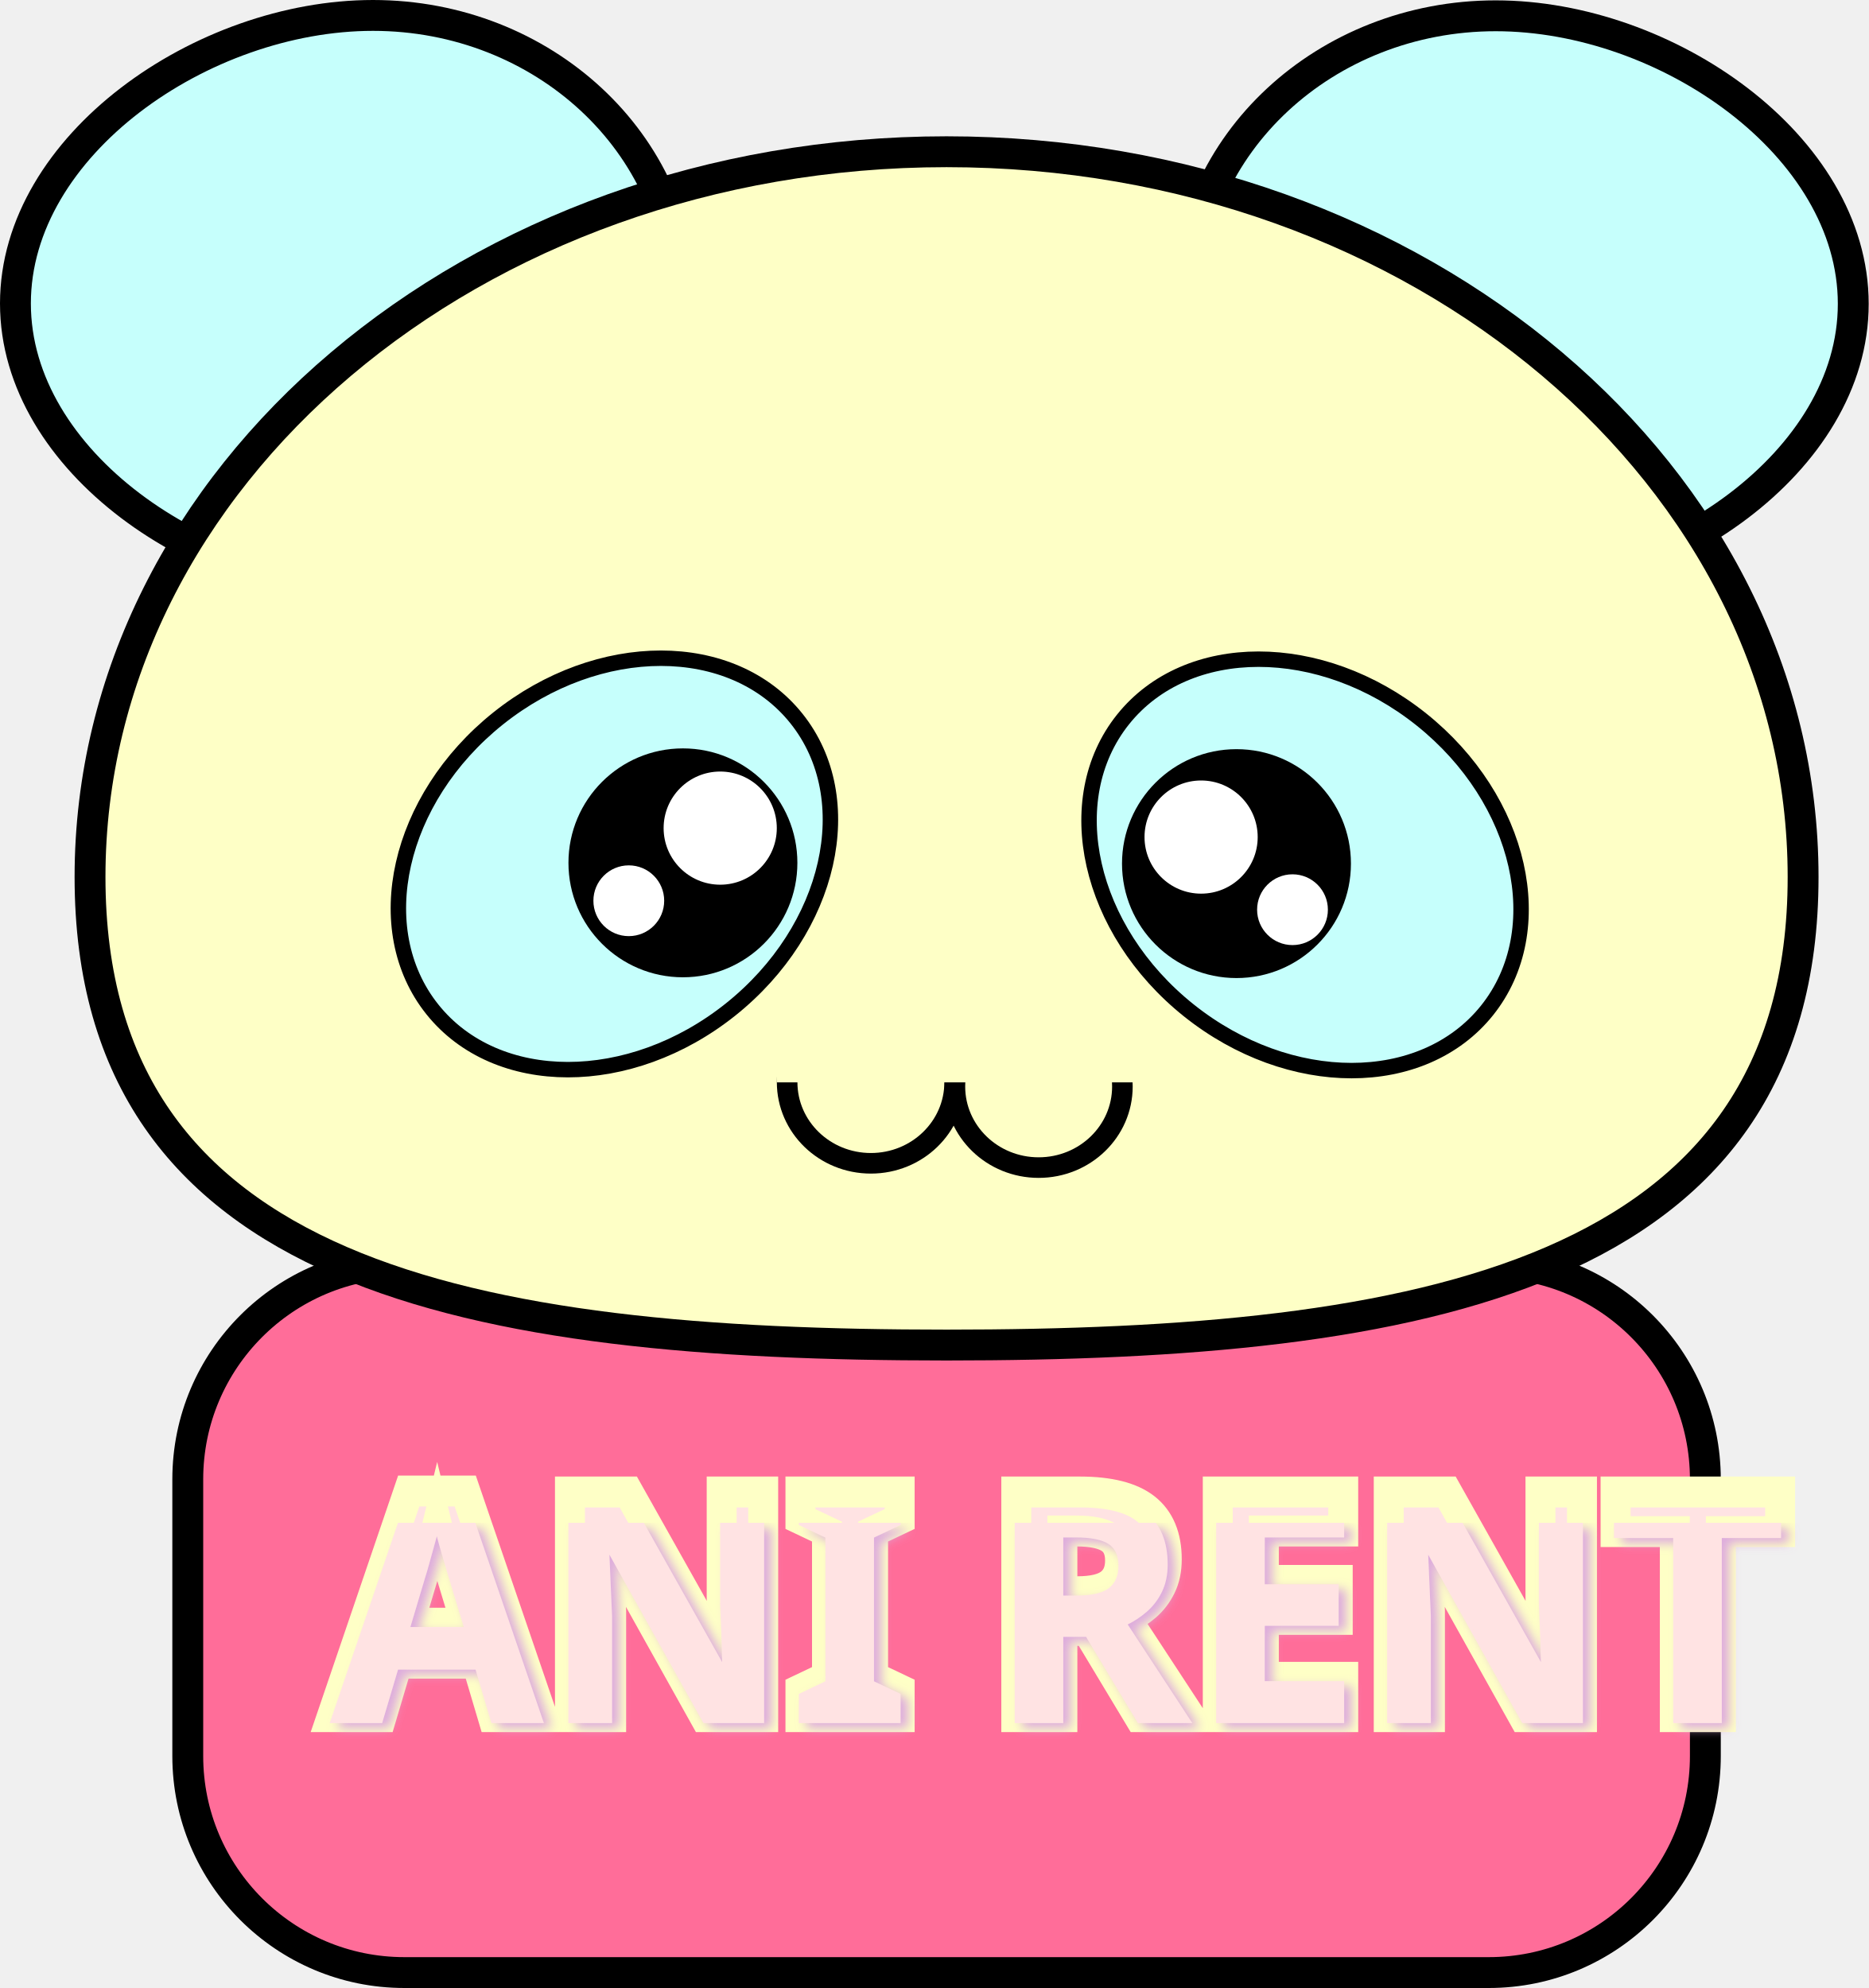
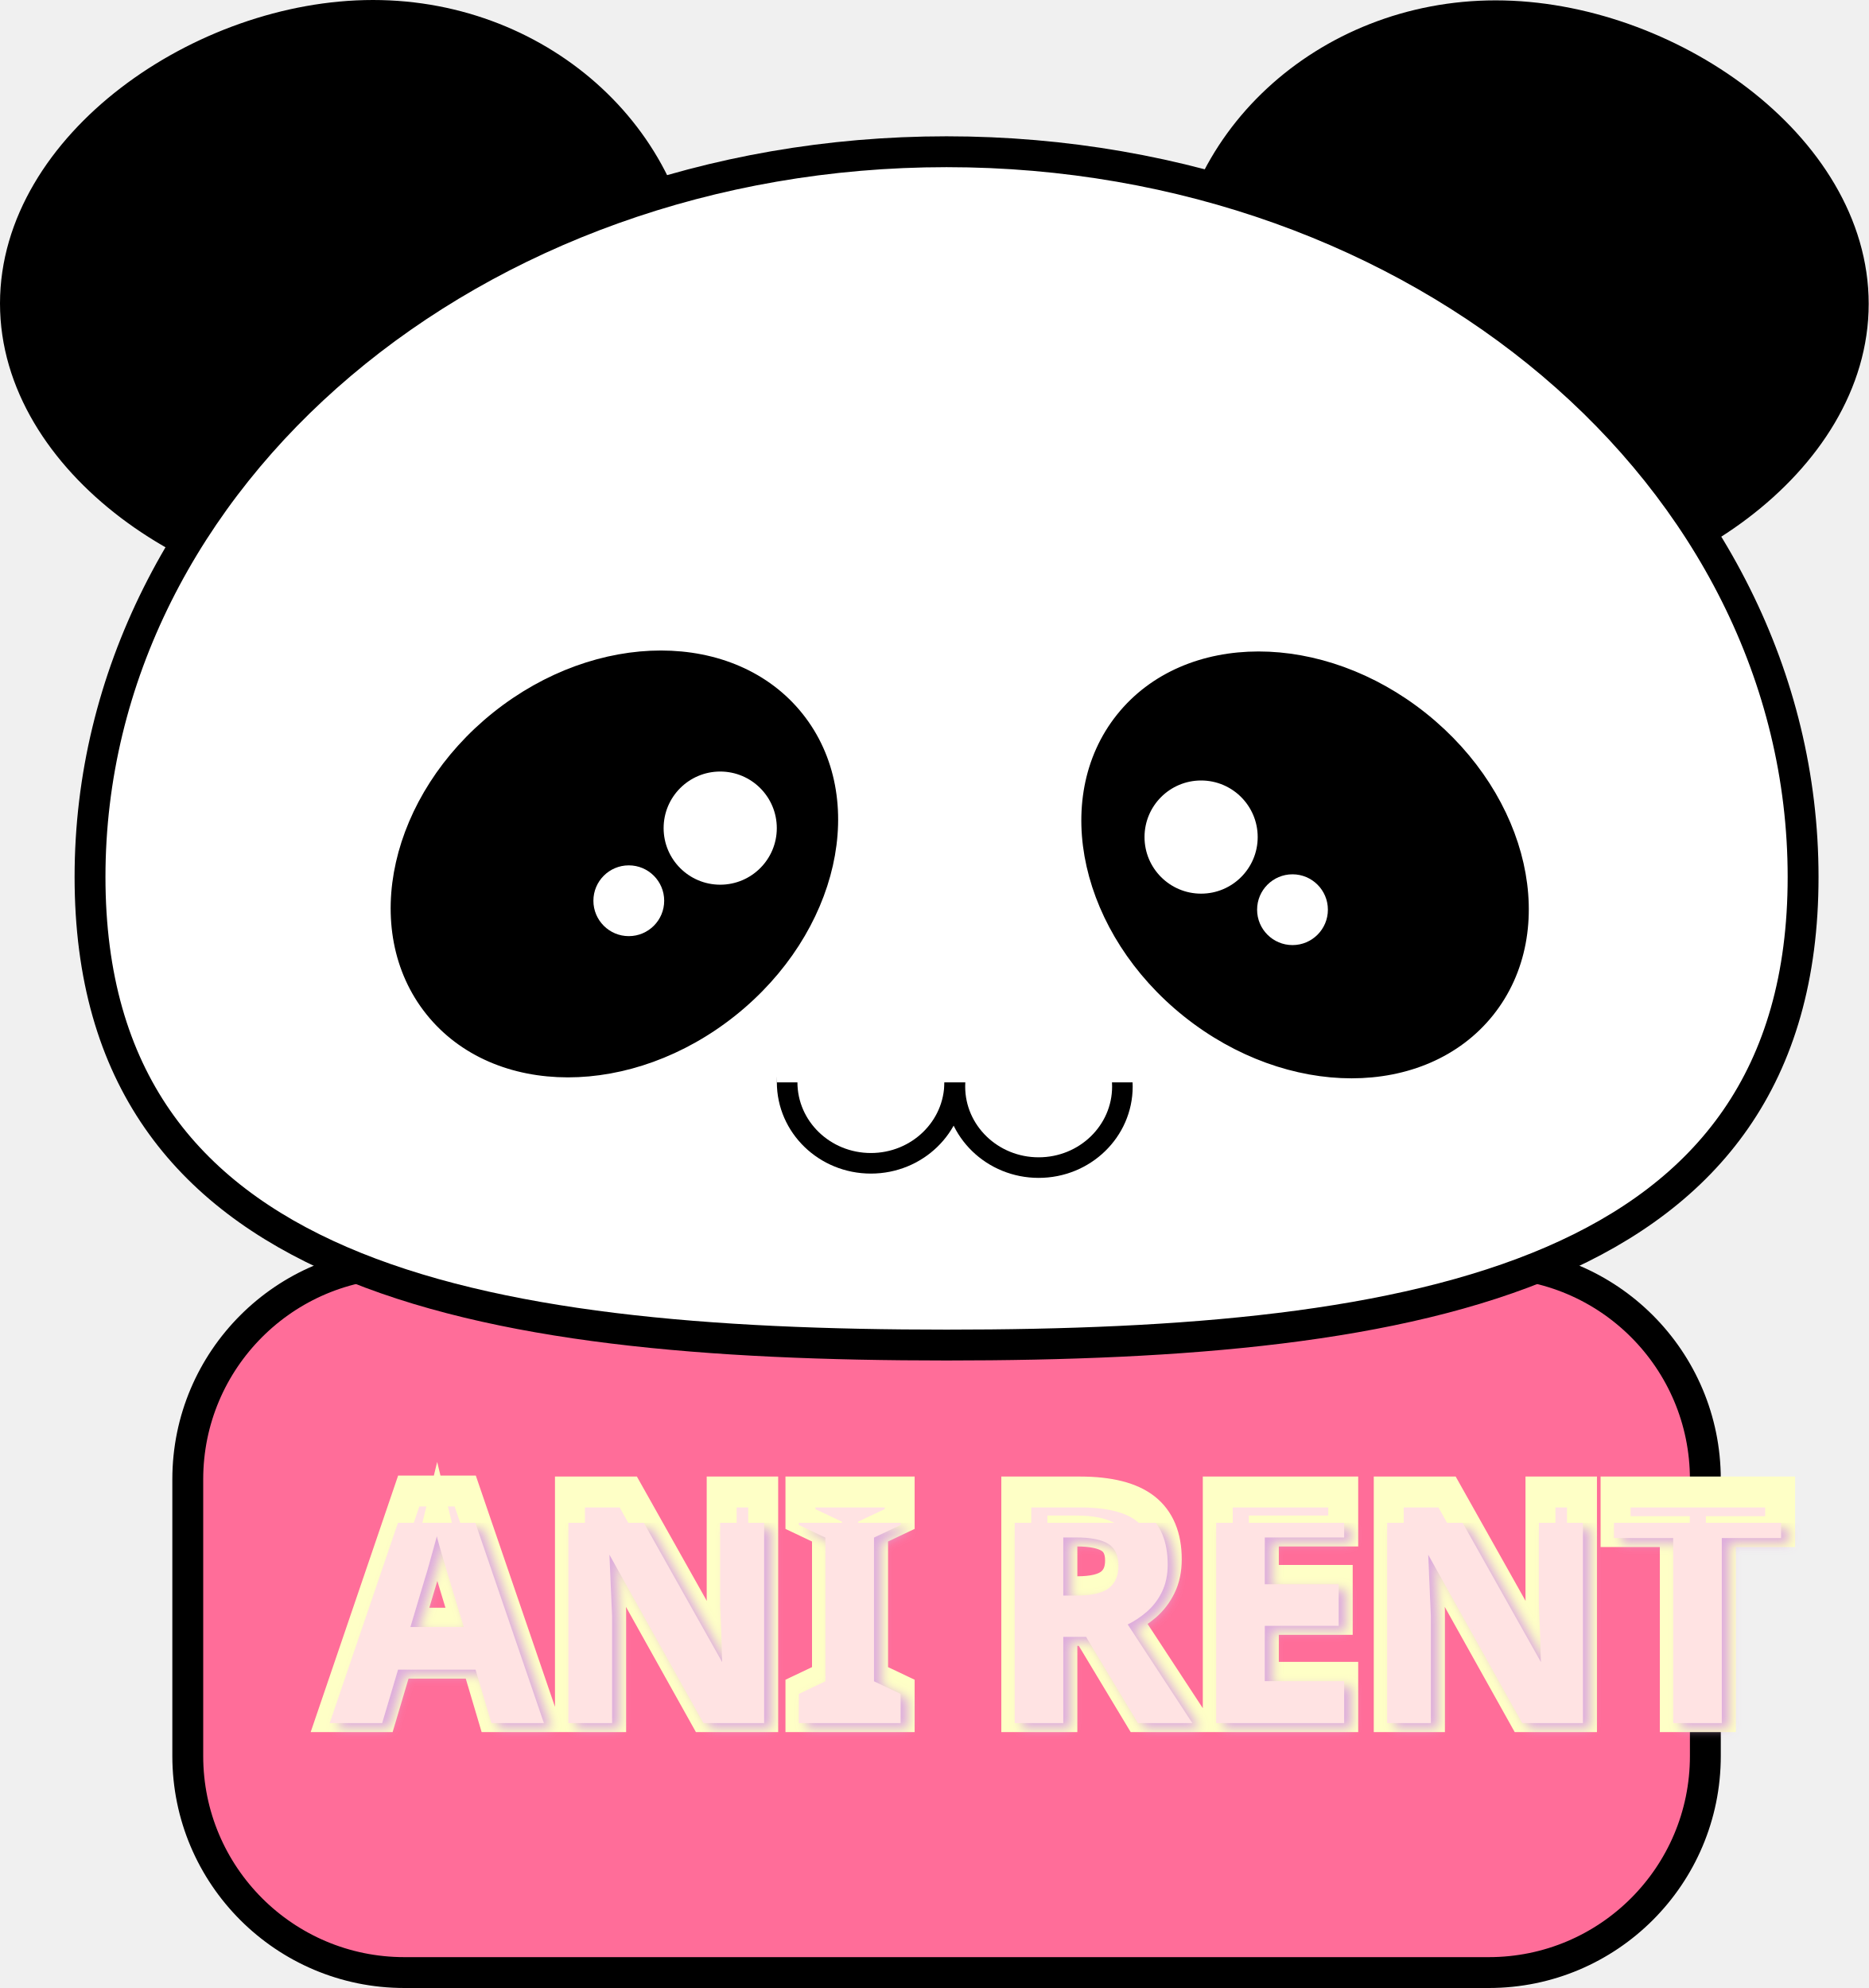
<svg xmlns="http://www.w3.org/2000/svg" id="Calque_2" data-name="Calque 2" viewBox="0 0 726.5 773">
  <defs>
    <style>
-       .cls-1 {
+       .cls-1, .cls-2, .cls-3, .cls-4, .cls-5, .cls-6, .cls-7 {
+         stroke-miterlimit: 10;
+       }
+ 
+       .cls-1, .cls-2, .cls-4, .cls-6, .cls-7 {
+         stroke: #000;
+       }
+ 
+       .cls-1, .cls-5, .cls-6, .cls-7 {
+         stroke-width: 12px;
+       }
+ 
+       .cls-2 {
+         stroke-width: 6px;
+       }
+ 
+       .cls-8, .cls-4, .cls-6 {
        fill: #fff;
      }

-       .cls-2, .cls-3, .cls-4 {
-         fill: #feffc6;
-       }
- 
-       .cls-5 {
+       .cls-3 {
        filter: url(#drop-shadow-1);
        stroke: #ffe3e3;
      }

-       .cls-5, .cls-3, .cls-6, .cls-7, .cls-8, .cls-4, .cls-9 {
-         stroke-miterlimit: 10;
-       }
- 
-       .cls-5, .cls-6 {
+       .cls-3, .cls-5 {
        fill: #ffe3e3;
        font-family: BalooPaaji2-Bold, 'Baloo Paaji 2';
        font-size: 122.36px;
        font-variation-settings: 'wght' 700;
        font-weight: 700;
      }

-       .cls-3 {
+       .cls-4 {
        stroke-width: 8px;
      }

-       .cls-3, .cls-7, .cls-8, .cls-4, .cls-9 {
-         stroke: #000;
-       }
- 
-       .cls-6 {
+       .cls-5 {
        stroke: #feffc6;
      }

-       .cls-6, .cls-7, .cls-8, .cls-4 {
-         stroke-width: 12px;
-       }
- 
-       .cls-7, .cls-9 {
-         fill: #c6fffc;
-       }
- 
-       .cls-8 {
+       .cls-7 {
        fill: #ff6d99;
-       }
- 
-       .cls-9 {
-         stroke-width: 6px;
      }
    </style>
    <filter id="drop-shadow-1" filterUnits="userSpaceOnUse">
      <feOffset dx="3" dy="2" />
      <feGaussianBlur result="blur" stdDeviation="2" />
      <feFlood flood-color="#ddabdd" flood-opacity="1" />
      <feComposite in2="blur" operator="in" />
      <feComposite in="SourceGraphic" />
    </filter>
  </defs>
  <g id="Calque_1-2" data-name="Calque 1">
-     <rect class="cls-8" x="73" y="491" width="590" height="276" rx="84.21" ry="84.21" />
-     <path class="cls-7" d="M461.5,117.64c0,61.58,53.73,111.5,120,111.5s139-49.42,139-111S647.77,6.14,581.5,6.14s-120,49.92-120,111.5Z" />
-     <path class="cls-7" d="M265,117.5c0,61.58-53.73,111.5-120,111.5S6,179.58,6,118,78.73,6,145,6s120,49.92,120,111.5Z" />
-     <path class="cls-4" d="M701,341c0,155.74-149.09,182-333,182S35,496.74,35,341,184.09,59,368,59s333,126.26,333,282Z" />
-     <ellipse class="cls-9" cx="238.85" cy="335.96" rx="90.59" ry="72.41" transform="translate(-157.46 222.59) rotate(-38.63)" />
+     <rect class="cls-7" x="73" y="491" width="590" height="276" rx="84.21" ry="84.21" />
+     <path class="cls-1" d="M461.5,117.64c0,61.58,53.73,111.5,120,111.5s139-49.42,139-111S647.77,6.14,581.5,6.14s-120,49.92-120,111.5Z" />
+     <path class="cls-1" d="M265,117.5c0,61.58-53.73,111.5-120,111.5S6,179.58,6,118,78.73,6,145,6s120,49.92,120,111.5Z" />
+     <path class="cls-6" d="M701,341c0,155.74-149.09,182-333,182S35,496.74,35,341,184.09,59,368,59s333,126.26,333,282Z" />
+     <ellipse class="cls-2" cx="238.85" cy="335.96" rx="90.59" ry="72.41" transform="translate(-157.46 222.59) rotate(-38.63)" />
    <circle cx="265.5" cy="335.5" r="44.5" />
-     <circle class="cls-1" cx="280" cy="322" r="22" />
-     <ellipse class="cls-9" cx="507.36" cy="336.25" rx="72.41" ry="90.59" transform="translate(-72.04 522.73) rotate(-51.37)" />
+     <circle class="cls-8" cx="280" cy="322" r="22" />
+     <ellipse class="cls-2" cx="507.36" cy="336.25" rx="72.41" ry="90.59" transform="translate(-72.04 522.73) rotate(-51.37)" />
    <circle cx="480.71" cy="335.8" r="44.5" />
-     <ellipse class="cls-3" cx="338.58" cy="420.81" rx="32.56" ry="31.52" />
-     <ellipse class="cls-3" cx="403.8" cy="422.48" rx="32.56" ry="31.52" />
-     <rect class="cls-2" x="302" y="385" width="141.63" height="35.86" />
-     <circle class="cls-1" cx="244.46" cy="350.24" r="13.76" />
-     <circle class="cls-1" cx="466.96" cy="325.48" r="22" />
-     <circle class="cls-1" cx="502.49" cy="353.72" r="13.76" />
-     <text class="cls-6" transform="translate(129 667.49) scale(.97 1)">
+     <ellipse class="cls-4" cx="338.58" cy="420.81" rx="32.56" ry="31.52" />
+     <ellipse class="cls-4" cx="403.8" cy="422.48" rx="32.56" ry="31.52" />
+     <rect class="cls-8" x="302" y="385" width="141.63" height="35.86" />
+     <circle class="cls-8" cx="244.46" cy="350.24" r="13.76" />
+     <circle class="cls-8" cx="466.96" cy="325.48" r="22" />
+     <circle class="cls-8" cx="502.49" cy="353.72" r="13.76" />
+     <text class="cls-5" transform="translate(129 667.49) scale(.97 1)">
      <tspan x="0" y="0">ANI RENT</tspan>
    </text>
-     <text class="cls-5" transform="translate(128.87 669.49) scale(.97 1)">
+     <text class="cls-3" transform="translate(128.87 669.49) scale(.97 1)">
      <tspan x="0" y="0">ANI RENT</tspan>
    </text>
  </g>
</svg>
